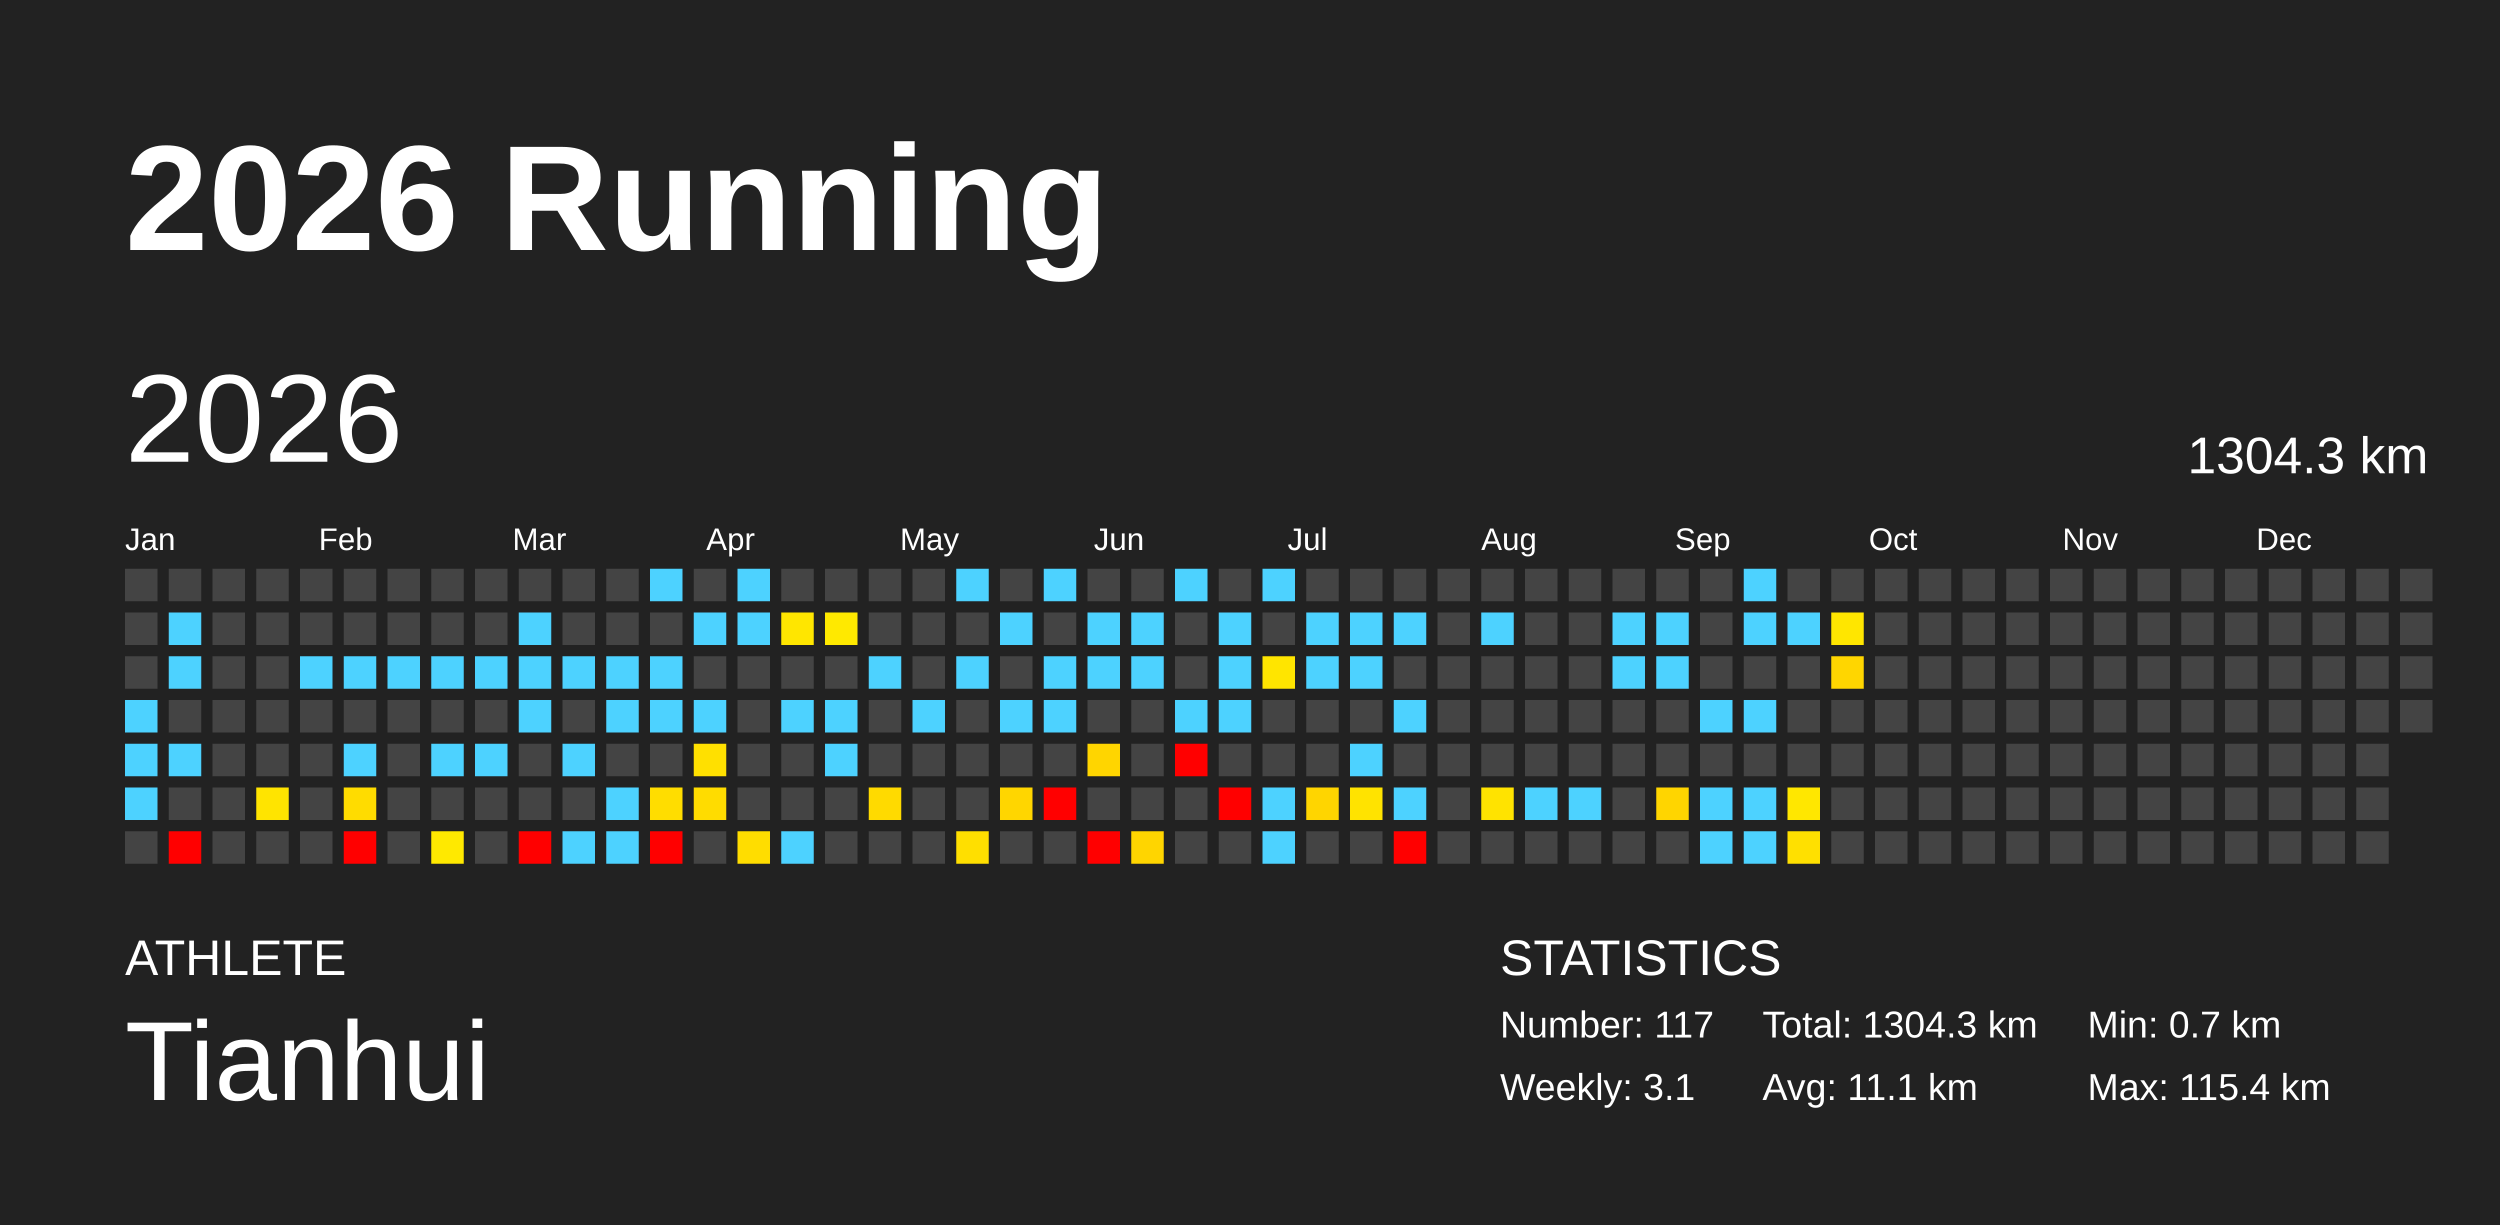
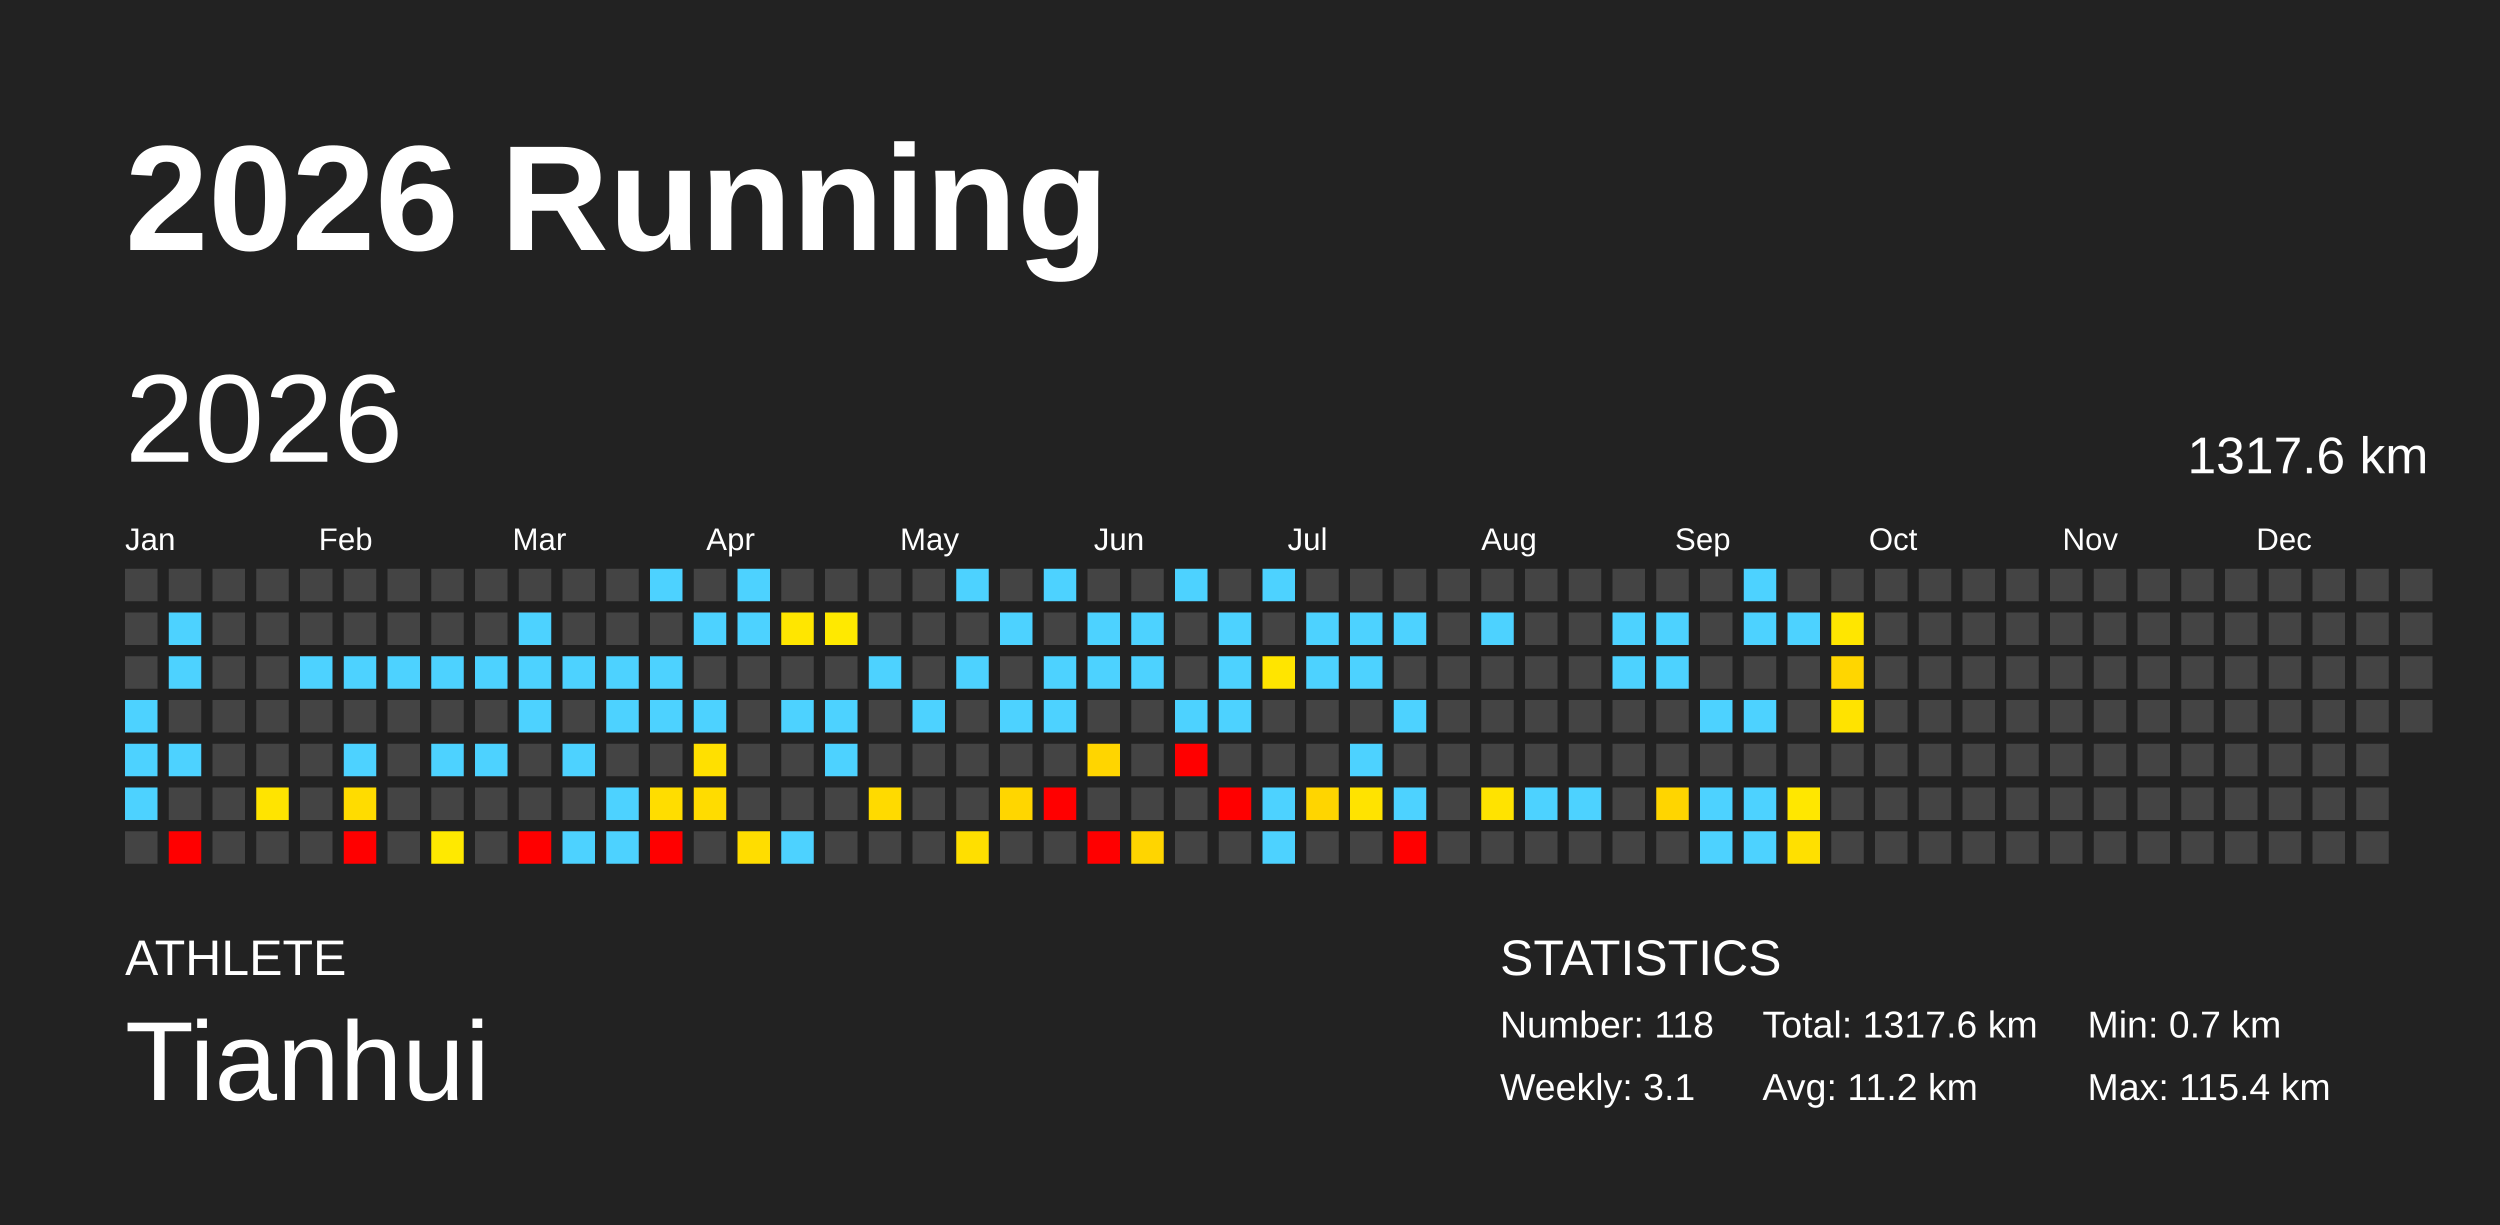
<svg xmlns="http://www.w3.org/2000/svg" baseProfile="full" height="98mm" version="1.1" viewBox="0,0,200,98" width="200mm">
  <defs />
  <rect fill="#222222" height="98" width="200" x="0" y="0" />
  <text fill="#FFFFFF" style="font-size:12px; font-family:Arial; font-weight:bold;" x="10" y="20">2026 Running</text>
  <text fill="#FFFFFF" style="font-size:4px; font-family:Arial" x="10" y="78">ATHLETE</text>
  <text fill="#FFFFFF" style="font-size:9px; font-family:Arial" x="10" y="88">Tianhui</text>
  <text fill="#FFFFFF" style="font-size:4px; font-family:Arial" x="120" y="78">STATISTICS</text>
-   <text fill="#FFFFFF" style="font-size:3px; font-family:Arial" x="120" y="83">Number: 117</text>
+   <text fill="#FFFFFF" style="font-size:3px; font-family:Arial" x="120" y="83">Number: 118</text>
  <text fill="#FFFFFF" style="font-size:3px; font-family:Arial" x="120" y="88">Weekly: 3.1</text>
-   <text fill="#FFFFFF" style="font-size:3px; font-family:Arial" x="141" y="83">Total: 1304.3 km</text>
-   <text fill="#FFFFFF" style="font-size:3px; font-family:Arial" x="141" y="88">Avg: 11.1 km</text>
+   <text fill="#FFFFFF" style="font-size:3px; font-family:Arial" x="141" y="83">Total: 1317.6 km</text>
+   <text fill="#FFFFFF" style="font-size:3px; font-family:Arial" x="141" y="88">Avg: 11.2 km</text>
  <text fill="#FFFFFF" style="font-size:3px; font-family:Arial" x="167" y="83">Min: 0.7 km</text>
  <text fill="#FFFFFF" style="font-size:3px; font-family:Arial" x="167" y="88">Max: 115.4 km</text>
  <text dominant-baseline="hanging" fill="#FFFFFF" style="font-size:10.0px; font-family:Arial;" x="10" y="30">2026</text>
-   <text dominant-baseline="hanging" fill="#FFFFFF" style="font-size:4.125px; font-family:Arial;" x="175" y="35">1304.3 km</text>
+   <text dominant-baseline="hanging" fill="#FFFFFF" style="font-size:4.125px; font-family:Arial;" x="175" y="35">1317.6 km</text>
  <text fill="#FFFFFF" style="font-size:2.5px; font-family:Arial" x="10.0" y="44">Jan</text>
  <text fill="#FFFFFF" style="font-size:2.5px; font-family:Arial" x="25.5" y="44">Feb</text>
  <text fill="#FFFFFF" style="font-size:2.5px; font-family:Arial" x="41.0" y="44">Mar</text>
  <text fill="#FFFFFF" style="font-size:2.5px; font-family:Arial" x="56.5" y="44">Apr</text>
  <text fill="#FFFFFF" style="font-size:2.5px; font-family:Arial" x="72.0" y="44">May</text>
  <text fill="#FFFFFF" style="font-size:2.5px; font-family:Arial" x="87.5" y="44">Jun</text>
  <text fill="#FFFFFF" style="font-size:2.5px; font-family:Arial" x="103.0" y="44">Jul</text>
  <text fill="#FFFFFF" style="font-size:2.5px; font-family:Arial" x="118.5" y="44">Aug</text>
  <text fill="#FFFFFF" style="font-size:2.5px; font-family:Arial" x="134.0" y="44">Sep</text>
  <text fill="#FFFFFF" style="font-size:2.5px; font-family:Arial" x="149.5" y="44">Oct</text>
  <text fill="#FFFFFF" style="font-size:2.5px; font-family:Arial" x="165.0" y="44">Nov</text>
  <text fill="#FFFFFF" style="font-size:2.5px; font-family:Arial" x="180.5" y="44">Dec</text>
  <rect fill="#444444" height="2.6" width="2.6" x="10.0" y="45.5" />
  <rect fill="#444444" height="2.6" width="2.6" x="10.0" y="49.0" />
  <rect fill="#444444" height="2.6" width="2.6" x="10.0" y="52.5" />
  <rect fill="#4dd2ff" height="2.6" width="2.6" x="10.0" y="56.0" />
  <rect fill="#4dd2ff" height="2.6" width="2.6" x="10.0" y="59.5" />
  <rect fill="#4dd2ff" height="2.6" width="2.6" x="10.0" y="63.0" />
  <rect fill="#444444" height="2.6" width="2.6" x="10.0" y="66.5" />
  <rect fill="#444444" height="2.6" width="2.6" x="13.5" y="45.5" />
  <rect fill="#4dd2ff" height="2.6" width="2.6" x="13.5" y="49.0" />
  <rect fill="#4dd2ff" height="2.6" width="2.6" x="13.5" y="52.5" />
  <rect fill="#444444" height="2.6" width="2.6" x="13.5" y="56.0" />
  <rect fill="#4dd2ff" height="2.6" width="2.6" x="13.5" y="59.5" />
  <rect fill="#444444" height="2.6" width="2.6" x="13.5" y="63.0" />
  <rect fill="red" height="2.6" width="2.6" x="13.5" y="66.5" />
  <rect fill="#444444" height="2.6" width="2.6" x="17.0" y="45.5" />
  <rect fill="#444444" height="2.6" width="2.6" x="17.0" y="49.0" />
  <rect fill="#444444" height="2.6" width="2.6" x="17.0" y="52.5" />
  <rect fill="#444444" height="2.6" width="2.6" x="17.0" y="56.0" />
  <rect fill="#444444" height="2.6" width="2.6" x="17.0" y="59.5" />
  <rect fill="#444444" height="2.6" width="2.6" x="17.0" y="63.0" />
  <rect fill="#444444" height="2.6" width="2.6" x="17.0" y="66.5" />
  <rect fill="#444444" height="2.6" width="2.6" x="20.5" y="45.5" />
  <rect fill="#444444" height="2.6" width="2.6" x="20.5" y="49.0" />
  <rect fill="#444444" height="2.6" width="2.6" x="20.5" y="52.5" />
  <rect fill="#444444" height="2.6" width="2.6" x="20.5" y="56.0" />
  <rect fill="#444444" height="2.6" width="2.6" x="20.5" y="59.5" />
  <rect fill="#ffe400" height="2.6" width="2.6" x="20.5" y="63.0" />
  <rect fill="#444444" height="2.6" width="2.6" x="20.5" y="66.5" />
  <rect fill="#444444" height="2.6" width="2.6" x="24.0" y="45.5" />
  <rect fill="#444444" height="2.6" width="2.6" x="24.0" y="49.0" />
  <rect fill="#4dd2ff" height="2.6" width="2.6" x="24.0" y="52.5" />
  <rect fill="#444444" height="2.6" width="2.6" x="24.0" y="56.0" />
  <rect fill="#444444" height="2.6" width="2.6" x="24.0" y="59.5" />
  <rect fill="#444444" height="2.6" width="2.6" x="24.0" y="63.0" />
  <rect fill="#444444" height="2.6" width="2.6" x="24.0" y="66.5" />
  <rect fill="#444444" height="2.6" width="2.6" x="27.5" y="45.5" />
  <rect fill="#444444" height="2.6" width="2.6" x="27.5" y="49.0" />
  <rect fill="#4dd2ff" height="2.6" width="2.6" x="27.5" y="52.5" />
  <rect fill="#444444" height="2.6" width="2.6" x="27.5" y="56.0" />
  <rect fill="#4dd2ff" height="2.6" width="2.6" x="27.5" y="59.5" />
  <rect fill="#ffdc00" height="2.6" width="2.6" x="27.5" y="63.0" />
  <rect fill="red" height="2.6" width="2.6" x="27.5" y="66.5" />
  <rect fill="#444444" height="2.6" width="2.6" x="31.0" y="45.5" />
  <rect fill="#444444" height="2.6" width="2.6" x="31.0" y="49.0" />
  <rect fill="#4dd2ff" height="2.6" width="2.6" x="31.0" y="52.5" />
  <rect fill="#444444" height="2.6" width="2.6" x="31.0" y="56.0" />
  <rect fill="#444444" height="2.6" width="2.6" x="31.0" y="59.5" />
  <rect fill="#444444" height="2.6" width="2.6" x="31.0" y="63.0" />
  <rect fill="#444444" height="2.6" width="2.6" x="31.0" y="66.5" />
  <rect fill="#444444" height="2.6" width="2.6" x="34.5" y="45.5" />
  <rect fill="#444444" height="2.6" width="2.6" x="34.5" y="49.0" />
  <rect fill="#4dd2ff" height="2.6" width="2.6" x="34.5" y="52.5" />
  <rect fill="#444444" height="2.6" width="2.6" x="34.5" y="56.0" />
  <rect fill="#4dd2ff" height="2.6" width="2.6" x="34.5" y="59.5" />
  <rect fill="#444444" height="2.6" width="2.6" x="34.5" y="63.0" />
  <rect fill="#ffe900" height="2.6" width="2.6" x="34.5" y="66.5" />
  <rect fill="#444444" height="2.6" width="2.6" x="38.0" y="45.5" />
  <rect fill="#444444" height="2.6" width="2.6" x="38.0" y="49.0" />
  <rect fill="#4dd2ff" height="2.6" width="2.6" x="38.0" y="52.5" />
  <rect fill="#444444" height="2.6" width="2.6" x="38.0" y="56.0" />
  <rect fill="#4dd2ff" height="2.6" width="2.6" x="38.0" y="59.5" />
  <rect fill="#444444" height="2.6" width="2.6" x="38.0" y="63.0" />
  <rect fill="#444444" height="2.6" width="2.6" x="38.0" y="66.5" />
  <rect fill="#444444" height="2.6" width="2.6" x="41.5" y="45.5" />
  <rect fill="#4dd2ff" height="2.6" width="2.6" x="41.5" y="49.0" />
  <rect fill="#4dd2ff" height="2.6" width="2.6" x="41.5" y="52.5" />
  <rect fill="#4dd2ff" height="2.6" width="2.6" x="41.5" y="56.0" />
  <rect fill="#444444" height="2.6" width="2.6" x="41.5" y="59.5" />
  <rect fill="#444444" height="2.6" width="2.6" x="41.5" y="63.0" />
  <rect fill="red" height="2.6" width="2.6" x="41.5" y="66.5" />
  <rect fill="#444444" height="2.6" width="2.6" x="45.0" y="45.5" />
  <rect fill="#444444" height="2.6" width="2.6" x="45.0" y="49.0" />
  <rect fill="#4dd2ff" height="2.6" width="2.6" x="45.0" y="52.5" />
  <rect fill="#444444" height="2.6" width="2.6" x="45.0" y="56.0" />
  <rect fill="#4dd2ff" height="2.6" width="2.6" x="45.0" y="59.5" />
  <rect fill="#444444" height="2.6" width="2.6" x="45.0" y="63.0" />
  <rect fill="#4dd2ff" height="2.6" width="2.6" x="45.0" y="66.5" />
  <rect fill="#444444" height="2.6" width="2.6" x="48.5" y="45.5" />
  <rect fill="#444444" height="2.6" width="2.6" x="48.5" y="49.0" />
  <rect fill="#4dd2ff" height="2.6" width="2.6" x="48.5" y="52.5" />
  <rect fill="#4dd2ff" height="2.6" width="2.6" x="48.5" y="56.0" />
  <rect fill="#444444" height="2.6" width="2.6" x="48.5" y="59.5" />
  <rect fill="#4dd2ff" height="2.6" width="2.6" x="48.5" y="63.0" />
  <rect fill="#4dd2ff" height="2.6" width="2.6" x="48.5" y="66.5" />
  <rect fill="#4dd2ff" height="2.6" width="2.6" x="52.0" y="45.5" />
  <rect fill="#444444" height="2.6" width="2.6" x="52.0" y="49.0" />
  <rect fill="#4dd2ff" height="2.6" width="2.6" x="52.0" y="52.5" />
  <rect fill="#4dd2ff" height="2.6" width="2.6" x="52.0" y="56.0" />
  <rect fill="#444444" height="2.6" width="2.6" x="52.0" y="59.5" />
  <rect fill="#ffdd00" height="2.6" width="2.6" x="52.0" y="63.0" />
  <rect fill="red" height="2.6" width="2.6" x="52.0" y="66.5" />
  <rect fill="#444444" height="2.6" width="2.6" x="55.5" y="45.5" />
  <rect fill="#4dd2ff" height="2.6" width="2.6" x="55.5" y="49.0" />
  <rect fill="#444444" height="2.6" width="2.6" x="55.5" y="52.5" />
  <rect fill="#4dd2ff" height="2.6" width="2.6" x="55.5" y="56.0" />
  <rect fill="#ffe000" height="2.6" width="2.6" x="55.5" y="59.5" />
  <rect fill="#ffdc00" height="2.6" width="2.6" x="55.5" y="63.0" />
  <rect fill="#444444" height="2.6" width="2.6" x="55.5" y="66.5" />
  <rect fill="#4dd2ff" height="2.6" width="2.6" x="59.0" y="45.5" />
  <rect fill="#4dd2ff" height="2.6" width="2.6" x="59.0" y="49.0" />
  <rect fill="#444444" height="2.6" width="2.6" x="59.0" y="52.5" />
  <rect fill="#444444" height="2.6" width="2.6" x="59.0" y="56.0" />
  <rect fill="#444444" height="2.6" width="2.6" x="59.0" y="59.5" />
  <rect fill="#444444" height="2.6" width="2.6" x="59.0" y="63.0" />
  <rect fill="#ffdd00" height="2.6" width="2.6" x="59.0" y="66.5" />
  <rect fill="#444444" height="2.6" width="2.6" x="62.5" y="45.5" />
  <rect fill="#ffe600" height="2.6" width="2.6" x="62.5" y="49.0" />
  <rect fill="#444444" height="2.6" width="2.6" x="62.5" y="52.5" />
  <rect fill="#4dd2ff" height="2.6" width="2.6" x="62.5" y="56.0" />
  <rect fill="#444444" height="2.6" width="2.6" x="62.5" y="59.5" />
  <rect fill="#444444" height="2.6" width="2.6" x="62.5" y="63.0" />
  <rect fill="#4dd2ff" height="2.6" width="2.6" x="62.5" y="66.5" />
  <rect fill="#444444" height="2.6" width="2.6" x="66.0" y="45.5" />
  <rect fill="#ffe900" height="2.6" width="2.6" x="66.0" y="49.0" />
  <rect fill="#444444" height="2.6" width="2.6" x="66.0" y="52.5" />
  <rect fill="#4dd2ff" height="2.6" width="2.6" x="66.0" y="56.0" />
  <rect fill="#4dd2ff" height="2.6" width="2.6" x="66.0" y="59.5" />
  <rect fill="#444444" height="2.6" width="2.6" x="66.0" y="63.0" />
  <rect fill="#444444" height="2.6" width="2.6" x="66.0" y="66.5" />
  <rect fill="#444444" height="2.6" width="2.6" x="69.5" y="45.5" />
  <rect fill="#444444" height="2.6" width="2.6" x="69.5" y="49.0" />
  <rect fill="#4dd2ff" height="2.6" width="2.6" x="69.5" y="52.5" />
  <rect fill="#444444" height="2.6" width="2.6" x="69.5" y="56.0" />
  <rect fill="#444444" height="2.6" width="2.6" x="69.5" y="59.5" />
  <rect fill="#ffda00" height="2.6" width="2.6" x="69.5" y="63.0" />
  <rect fill="#444444" height="2.6" width="2.6" x="69.5" y="66.5" />
  <rect fill="#444444" height="2.6" width="2.6" x="73.0" y="45.5" />
  <rect fill="#444444" height="2.6" width="2.6" x="73.0" y="49.0" />
  <rect fill="#444444" height="2.6" width="2.6" x="73.0" y="52.5" />
  <rect fill="#4dd2ff" height="2.6" width="2.6" x="73.0" y="56.0" />
  <rect fill="#444444" height="2.6" width="2.6" x="73.0" y="59.5" />
  <rect fill="#444444" height="2.6" width="2.6" x="73.0" y="63.0" />
  <rect fill="#444444" height="2.6" width="2.6" x="73.0" y="66.5" />
  <rect fill="#4dd2ff" height="2.6" width="2.6" x="76.5" y="45.5" />
  <rect fill="#444444" height="2.6" width="2.6" x="76.5" y="49.0" />
  <rect fill="#4dd2ff" height="2.6" width="2.6" x="76.5" y="52.5" />
  <rect fill="#444444" height="2.6" width="2.6" x="76.5" y="56.0" />
  <rect fill="#444444" height="2.6" width="2.6" x="76.5" y="59.5" />
  <rect fill="#444444" height="2.6" width="2.6" x="76.5" y="63.0" />
  <rect fill="#ffdf00" height="2.6" width="2.6" x="76.5" y="66.5" />
  <rect fill="#444444" height="2.6" width="2.6" x="80.0" y="45.5" />
  <rect fill="#4dd2ff" height="2.6" width="2.6" x="80.0" y="49.0" />
  <rect fill="#444444" height="2.6" width="2.6" x="80.0" y="52.5" />
  <rect fill="#4dd2ff" height="2.6" width="2.6" x="80.0" y="56.0" />
  <rect fill="#444444" height="2.6" width="2.6" x="80.0" y="59.5" />
  <rect fill="#ffd600" height="2.6" width="2.6" x="80.0" y="63.0" />
  <rect fill="#444444" height="2.6" width="2.6" x="80.0" y="66.5" />
  <rect fill="#4dd2ff" height="2.6" width="2.6" x="83.5" y="45.5" />
  <rect fill="#444444" height="2.6" width="2.6" x="83.5" y="49.0" />
  <rect fill="#4dd2ff" height="2.6" width="2.6" x="83.5" y="52.5" />
  <rect fill="#4dd2ff" height="2.6" width="2.6" x="83.5" y="56.0" />
  <rect fill="#444444" height="2.6" width="2.6" x="83.5" y="59.5" />
  <rect fill="red" height="2.6" width="2.6" x="83.5" y="63.0" />
  <rect fill="#444444" height="2.6" width="2.6" x="83.5" y="66.5" />
  <rect fill="#444444" height="2.6" width="2.6" x="87.0" y="45.5" />
  <rect fill="#4dd2ff" height="2.6" width="2.6" x="87.0" y="49.0" />
  <rect fill="#4dd2ff" height="2.6" width="2.6" x="87.0" y="52.5" />
  <rect fill="#444444" height="2.6" width="2.6" x="87.0" y="56.0" />
  <rect fill="#ffd500" height="2.6" width="2.6" x="87.0" y="59.5" />
  <rect fill="#444444" height="2.6" width="2.6" x="87.0" y="63.0" />
  <rect fill="red" height="2.6" width="2.6" x="87.0" y="66.5" />
  <rect fill="#444444" height="2.6" width="2.6" x="90.5" y="45.5" />
  <rect fill="#4dd2ff" height="2.6" width="2.6" x="90.5" y="49.0" />
  <rect fill="#4dd2ff" height="2.6" width="2.6" x="90.5" y="52.5" />
  <rect fill="#444444" height="2.6" width="2.6" x="90.5" y="56.0" />
  <rect fill="#444444" height="2.6" width="2.6" x="90.5" y="59.5" />
  <rect fill="#444444" height="2.6" width="2.6" x="90.5" y="63.0" />
  <rect fill="#ffd500" height="2.6" width="2.6" x="90.5" y="66.5" />
  <rect fill="#4dd2ff" height="2.6" width="2.6" x="94.0" y="45.5" />
  <rect fill="#444444" height="2.6" width="2.6" x="94.0" y="49.0" />
  <rect fill="#444444" height="2.6" width="2.6" x="94.0" y="52.5" />
  <rect fill="#4dd2ff" height="2.6" width="2.6" x="94.0" y="56.0" />
  <rect fill="red" height="2.6" width="2.6" x="94.0" y="59.5" />
  <rect fill="#444444" height="2.6" width="2.6" x="94.0" y="63.0" />
  <rect fill="#444444" height="2.6" width="2.6" x="94.0" y="66.5" />
  <rect fill="#444444" height="2.6" width="2.6" x="97.5" y="45.5" />
  <rect fill="#4dd2ff" height="2.6" width="2.6" x="97.5" y="49.0" />
  <rect fill="#4dd2ff" height="2.6" width="2.6" x="97.5" y="52.5" />
  <rect fill="#4dd2ff" height="2.6" width="2.6" x="97.5" y="56.0" />
  <rect fill="#444444" height="2.6" width="2.6" x="97.5" y="59.5" />
  <rect fill="red" height="2.6" width="2.6" x="97.5" y="63.0" />
  <rect fill="#444444" height="2.6" width="2.6" x="97.5" y="66.5" />
  <rect fill="#4dd2ff" height="2.6" width="2.6" x="101.0" y="45.5" />
  <rect fill="#444444" height="2.6" width="2.6" x="101.0" y="49.0" />
  <rect fill="#ffe500" height="2.6" width="2.6" x="101.0" y="52.5" />
  <rect fill="#444444" height="2.6" width="2.6" x="101.0" y="56.0" />
  <rect fill="#444444" height="2.6" width="2.6" x="101.0" y="59.5" />
  <rect fill="#4dd2ff" height="2.6" width="2.6" x="101.0" y="63.0" />
  <rect fill="#4dd2ff" height="2.6" width="2.6" x="101.0" y="66.5" />
  <rect fill="#444444" height="2.6" width="2.6" x="104.5" y="45.5" />
  <rect fill="#4dd2ff" height="2.6" width="2.6" x="104.5" y="49.0" />
  <rect fill="#4dd2ff" height="2.6" width="2.6" x="104.5" y="52.5" />
  <rect fill="#444444" height="2.6" width="2.6" x="104.5" y="56.0" />
  <rect fill="#444444" height="2.6" width="2.6" x="104.5" y="59.5" />
  <rect fill="#ffd500" height="2.6" width="2.6" x="104.5" y="63.0" />
  <rect fill="#444444" height="2.6" width="2.6" x="104.5" y="66.5" />
  <rect fill="#444444" height="2.6" width="2.6" x="108.0" y="45.5" />
  <rect fill="#4dd2ff" height="2.6" width="2.6" x="108.0" y="49.0" />
  <rect fill="#4dd2ff" height="2.6" width="2.6" x="108.0" y="52.5" />
  <rect fill="#444444" height="2.6" width="2.6" x="108.0" y="56.0" />
  <rect fill="#4dd2ff" height="2.6" width="2.6" x="108.0" y="59.5" />
  <rect fill="#ffe300" height="2.6" width="2.6" x="108.0" y="63.0" />
  <rect fill="#444444" height="2.6" width="2.6" x="108.0" y="66.5" />
  <rect fill="#444444" height="2.6" width="2.6" x="111.5" y="45.5" />
  <rect fill="#4dd2ff" height="2.6" width="2.6" x="111.5" y="49.0" />
  <rect fill="#444444" height="2.6" width="2.6" x="111.5" y="52.5" />
  <rect fill="#4dd2ff" height="2.6" width="2.6" x="111.5" y="56.0" />
  <rect fill="#444444" height="2.6" width="2.6" x="111.5" y="59.5" />
  <rect fill="#4dd2ff" height="2.6" width="2.6" x="111.5" y="63.0" />
  <rect fill="red" height="2.6" width="2.6" x="111.5" y="66.5" />
  <rect fill="#444444" height="2.6" width="2.6" x="115.0" y="45.5" />
  <rect fill="#444444" height="2.6" width="2.6" x="115.0" y="49.0" />
  <rect fill="#444444" height="2.6" width="2.6" x="115.0" y="52.5" />
  <rect fill="#444444" height="2.6" width="2.6" x="115.0" y="56.0" />
  <rect fill="#444444" height="2.6" width="2.6" x="115.0" y="59.5" />
  <rect fill="#444444" height="2.6" width="2.6" x="115.0" y="63.0" />
  <rect fill="#444444" height="2.6" width="2.6" x="115.0" y="66.5" />
  <rect fill="#444444" height="2.6" width="2.6" x="118.5" y="45.5" />
  <rect fill="#4dd2ff" height="2.6" width="2.6" x="118.5" y="49.0" />
  <rect fill="#444444" height="2.6" width="2.6" x="118.5" y="52.5" />
  <rect fill="#444444" height="2.6" width="2.6" x="118.5" y="56.0" />
  <rect fill="#444444" height="2.6" width="2.6" x="118.5" y="59.5" />
  <rect fill="#ffe300" height="2.6" width="2.6" x="118.5" y="63.0" />
  <rect fill="#444444" height="2.6" width="2.6" x="118.5" y="66.5" />
  <rect fill="#444444" height="2.6" width="2.6" x="122.0" y="45.5" />
  <rect fill="#444444" height="2.6" width="2.6" x="122.0" y="49.0" />
  <rect fill="#444444" height="2.6" width="2.6" x="122.0" y="52.5" />
  <rect fill="#444444" height="2.6" width="2.6" x="122.0" y="56.0" />
  <rect fill="#444444" height="2.6" width="2.6" x="122.0" y="59.5" />
  <rect fill="#4dd2ff" height="2.6" width="2.6" x="122.0" y="63.0" />
  <rect fill="#444444" height="2.6" width="2.6" x="122.0" y="66.5" />
  <rect fill="#444444" height="2.6" width="2.6" x="125.5" y="45.5" />
  <rect fill="#444444" height="2.6" width="2.6" x="125.5" y="49.0" />
  <rect fill="#444444" height="2.6" width="2.6" x="125.5" y="52.5" />
  <rect fill="#444444" height="2.6" width="2.6" x="125.5" y="56.0" />
  <rect fill="#444444" height="2.6" width="2.6" x="125.5" y="59.5" />
  <rect fill="#4dd2ff" height="2.6" width="2.6" x="125.5" y="63.0" />
  <rect fill="#444444" height="2.6" width="2.6" x="125.5" y="66.5" />
  <rect fill="#444444" height="2.6" width="2.6" x="129.0" y="45.5" />
  <rect fill="#4dd2ff" height="2.6" width="2.6" x="129.0" y="49.0" />
  <rect fill="#4dd2ff" height="2.6" width="2.6" x="129.0" y="52.5" />
  <rect fill="#444444" height="2.6" width="2.6" x="129.0" y="56.0" />
  <rect fill="#444444" height="2.6" width="2.6" x="129.0" y="59.5" />
  <rect fill="#444444" height="2.6" width="2.6" x="129.0" y="63.0" />
  <rect fill="#444444" height="2.6" width="2.6" x="129.0" y="66.5" />
  <rect fill="#444444" height="2.6" width="2.6" x="132.5" y="45.5" />
  <rect fill="#4dd2ff" height="2.6" width="2.6" x="132.5" y="49.0" />
  <rect fill="#4dd2ff" height="2.6" width="2.6" x="132.5" y="52.5" />
  <rect fill="#444444" height="2.6" width="2.6" x="132.5" y="56.0" />
  <rect fill="#444444" height="2.6" width="2.6" x="132.5" y="59.5" />
  <rect fill="#ffd500" height="2.6" width="2.6" x="132.5" y="63.0" />
  <rect fill="#444444" height="2.6" width="2.6" x="132.5" y="66.5" />
  <rect fill="#444444" height="2.6" width="2.6" x="136.0" y="45.5" />
  <rect fill="#444444" height="2.6" width="2.6" x="136.0" y="49.0" />
  <rect fill="#444444" height="2.6" width="2.6" x="136.0" y="52.5" />
  <rect fill="#4dd2ff" height="2.6" width="2.6" x="136.0" y="56.0" />
  <rect fill="#444444" height="2.6" width="2.6" x="136.0" y="59.5" />
  <rect fill="#4dd2ff" height="2.6" width="2.6" x="136.0" y="63.0" />
  <rect fill="#4dd2ff" height="2.6" width="2.6" x="136.0" y="66.5" />
  <rect fill="#4dd2ff" height="2.6" width="2.6" x="139.5" y="45.5" />
  <rect fill="#4dd2ff" height="2.6" width="2.6" x="139.5" y="49.0" />
  <rect fill="#444444" height="2.6" width="2.6" x="139.5" y="52.5" />
  <rect fill="#4dd2ff" height="2.6" width="2.6" x="139.5" y="56.0" />
  <rect fill="#444444" height="2.6" width="2.6" x="139.5" y="59.5" />
  <rect fill="#4dd2ff" height="2.6" width="2.6" x="139.5" y="63.0" />
  <rect fill="#4dd2ff" height="2.6" width="2.6" x="139.5" y="66.5" />
  <rect fill="#444444" height="2.6" width="2.6" x="143.0" y="45.5" />
  <rect fill="#4dd2ff" height="2.6" width="2.6" x="143.0" y="49.0" />
  <rect fill="#444444" height="2.6" width="2.6" x="143.0" y="52.5" />
  <rect fill="#444444" height="2.6" width="2.6" x="143.0" y="56.0" />
  <rect fill="#444444" height="2.6" width="2.6" x="143.0" y="59.5" />
  <rect fill="#ffe700" height="2.6" width="2.6" x="143.0" y="63.0" />
  <rect fill="#ffe000" height="2.6" width="2.6" x="143.0" y="66.5" />
  <rect fill="#444444" height="2.6" width="2.6" x="146.5" y="45.5" />
  <rect fill="#ffe600" height="2.6" width="2.6" x="146.5" y="49.0" />
  <rect fill="#ffd600" height="2.6" width="2.6" x="146.5" y="52.5" />
-   <rect fill="#444444" height="2.6" width="2.6" x="146.5" y="56.0" />
+   <rect fill="#ffe300" height="2.6" width="2.6" x="146.5" y="56.0" />
  <rect fill="#444444" height="2.6" width="2.6" x="146.5" y="59.5" />
  <rect fill="#444444" height="2.6" width="2.6" x="146.5" y="63.0" />
  <rect fill="#444444" height="2.6" width="2.6" x="146.5" y="66.5" />
  <rect fill="#444444" height="2.6" width="2.6" x="150.0" y="45.5" />
  <rect fill="#444444" height="2.6" width="2.6" x="150.0" y="49.0" />
  <rect fill="#444444" height="2.6" width="2.6" x="150.0" y="52.5" />
  <rect fill="#444444" height="2.6" width="2.6" x="150.0" y="56.0" />
  <rect fill="#444444" height="2.6" width="2.6" x="150.0" y="59.5" />
  <rect fill="#444444" height="2.6" width="2.6" x="150.0" y="63.0" />
  <rect fill="#444444" height="2.6" width="2.6" x="150.0" y="66.5" />
  <rect fill="#444444" height="2.6" width="2.6" x="153.5" y="45.5" />
  <rect fill="#444444" height="2.6" width="2.6" x="153.5" y="49.0" />
  <rect fill="#444444" height="2.6" width="2.6" x="153.5" y="52.5" />
  <rect fill="#444444" height="2.6" width="2.6" x="153.5" y="56.0" />
  <rect fill="#444444" height="2.6" width="2.6" x="153.5" y="59.5" />
  <rect fill="#444444" height="2.6" width="2.6" x="153.5" y="63.0" />
  <rect fill="#444444" height="2.6" width="2.6" x="153.5" y="66.5" />
  <rect fill="#444444" height="2.6" width="2.6" x="157.0" y="45.5" />
  <rect fill="#444444" height="2.6" width="2.6" x="157.0" y="49.0" />
  <rect fill="#444444" height="2.6" width="2.6" x="157.0" y="52.5" />
  <rect fill="#444444" height="2.6" width="2.6" x="157.0" y="56.0" />
  <rect fill="#444444" height="2.6" width="2.6" x="157.0" y="59.5" />
  <rect fill="#444444" height="2.6" width="2.6" x="157.0" y="63.0" />
  <rect fill="#444444" height="2.6" width="2.6" x="157.0" y="66.5" />
  <rect fill="#444444" height="2.6" width="2.6" x="160.5" y="45.5" />
  <rect fill="#444444" height="2.6" width="2.6" x="160.5" y="49.0" />
  <rect fill="#444444" height="2.6" width="2.6" x="160.5" y="52.5" />
  <rect fill="#444444" height="2.6" width="2.6" x="160.5" y="56.0" />
  <rect fill="#444444" height="2.6" width="2.6" x="160.5" y="59.5" />
  <rect fill="#444444" height="2.6" width="2.6" x="160.5" y="63.0" />
  <rect fill="#444444" height="2.6" width="2.6" x="160.5" y="66.5" />
  <rect fill="#444444" height="2.6" width="2.6" x="164.0" y="45.5" />
  <rect fill="#444444" height="2.6" width="2.6" x="164.0" y="49.0" />
  <rect fill="#444444" height="2.6" width="2.6" x="164.0" y="52.5" />
  <rect fill="#444444" height="2.6" width="2.6" x="164.0" y="56.0" />
  <rect fill="#444444" height="2.6" width="2.6" x="164.0" y="59.5" />
  <rect fill="#444444" height="2.6" width="2.6" x="164.0" y="63.0" />
  <rect fill="#444444" height="2.6" width="2.6" x="164.0" y="66.5" />
  <rect fill="#444444" height="2.6" width="2.6" x="167.5" y="45.5" />
  <rect fill="#444444" height="2.6" width="2.6" x="167.5" y="49.0" />
  <rect fill="#444444" height="2.6" width="2.6" x="167.5" y="52.5" />
  <rect fill="#444444" height="2.6" width="2.6" x="167.5" y="56.0" />
  <rect fill="#444444" height="2.6" width="2.6" x="167.5" y="59.5" />
  <rect fill="#444444" height="2.6" width="2.6" x="167.5" y="63.0" />
  <rect fill="#444444" height="2.6" width="2.6" x="167.5" y="66.5" />
  <rect fill="#444444" height="2.6" width="2.6" x="171.0" y="45.5" />
  <rect fill="#444444" height="2.6" width="2.6" x="171.0" y="49.0" />
  <rect fill="#444444" height="2.6" width="2.6" x="171.0" y="52.5" />
  <rect fill="#444444" height="2.6" width="2.6" x="171.0" y="56.0" />
  <rect fill="#444444" height="2.6" width="2.6" x="171.0" y="59.5" />
  <rect fill="#444444" height="2.6" width="2.6" x="171.0" y="63.0" />
  <rect fill="#444444" height="2.6" width="2.6" x="171.0" y="66.5" />
  <rect fill="#444444" height="2.6" width="2.6" x="174.5" y="45.5" />
  <rect fill="#444444" height="2.6" width="2.6" x="174.5" y="49.0" />
  <rect fill="#444444" height="2.6" width="2.6" x="174.5" y="52.5" />
  <rect fill="#444444" height="2.6" width="2.6" x="174.5" y="56.0" />
  <rect fill="#444444" height="2.6" width="2.6" x="174.5" y="59.5" />
  <rect fill="#444444" height="2.6" width="2.6" x="174.5" y="63.0" />
  <rect fill="#444444" height="2.6" width="2.6" x="174.5" y="66.5" />
  <rect fill="#444444" height="2.6" width="2.6" x="178.0" y="45.5" />
  <rect fill="#444444" height="2.6" width="2.6" x="178.0" y="49.0" />
  <rect fill="#444444" height="2.6" width="2.6" x="178.0" y="52.5" />
  <rect fill="#444444" height="2.6" width="2.6" x="178.0" y="56.0" />
  <rect fill="#444444" height="2.6" width="2.6" x="178.0" y="59.5" />
  <rect fill="#444444" height="2.6" width="2.6" x="178.0" y="63.0" />
  <rect fill="#444444" height="2.6" width="2.6" x="178.0" y="66.5" />
  <rect fill="#444444" height="2.6" width="2.6" x="181.5" y="45.5" />
  <rect fill="#444444" height="2.6" width="2.6" x="181.5" y="49.0" />
  <rect fill="#444444" height="2.6" width="2.6" x="181.5" y="52.5" />
  <rect fill="#444444" height="2.6" width="2.6" x="181.5" y="56.0" />
  <rect fill="#444444" height="2.6" width="2.6" x="181.5" y="59.5" />
  <rect fill="#444444" height="2.6" width="2.6" x="181.5" y="63.0" />
  <rect fill="#444444" height="2.6" width="2.6" x="181.5" y="66.5" />
  <rect fill="#444444" height="2.6" width="2.6" x="185.0" y="45.5" />
  <rect fill="#444444" height="2.6" width="2.6" x="185.0" y="49.0" />
  <rect fill="#444444" height="2.6" width="2.6" x="185.0" y="52.5" />
  <rect fill="#444444" height="2.6" width="2.6" x="185.0" y="56.0" />
  <rect fill="#444444" height="2.6" width="2.6" x="185.0" y="59.5" />
  <rect fill="#444444" height="2.6" width="2.6" x="185.0" y="63.0" />
  <rect fill="#444444" height="2.6" width="2.6" x="185.0" y="66.5" />
  <rect fill="#444444" height="2.6" width="2.6" x="188.5" y="45.5" />
  <rect fill="#444444" height="2.6" width="2.6" x="188.5" y="49.0" />
  <rect fill="#444444" height="2.6" width="2.6" x="188.5" y="52.5" />
  <rect fill="#444444" height="2.6" width="2.6" x="188.5" y="56.0" />
  <rect fill="#444444" height="2.6" width="2.6" x="188.5" y="59.5" />
  <rect fill="#444444" height="2.6" width="2.6" x="188.5" y="63.0" />
  <rect fill="#444444" height="2.6" width="2.6" x="188.5" y="66.5" />
  <rect fill="#444444" height="2.6" width="2.6" x="192.0" y="45.5" />
  <rect fill="#444444" height="2.6" width="2.6" x="192.0" y="49.0" />
  <rect fill="#444444" height="2.6" width="2.6" x="192.0" y="52.5" />
  <rect fill="#444444" height="2.6" width="2.6" x="192.0" y="56.0" />
</svg>
